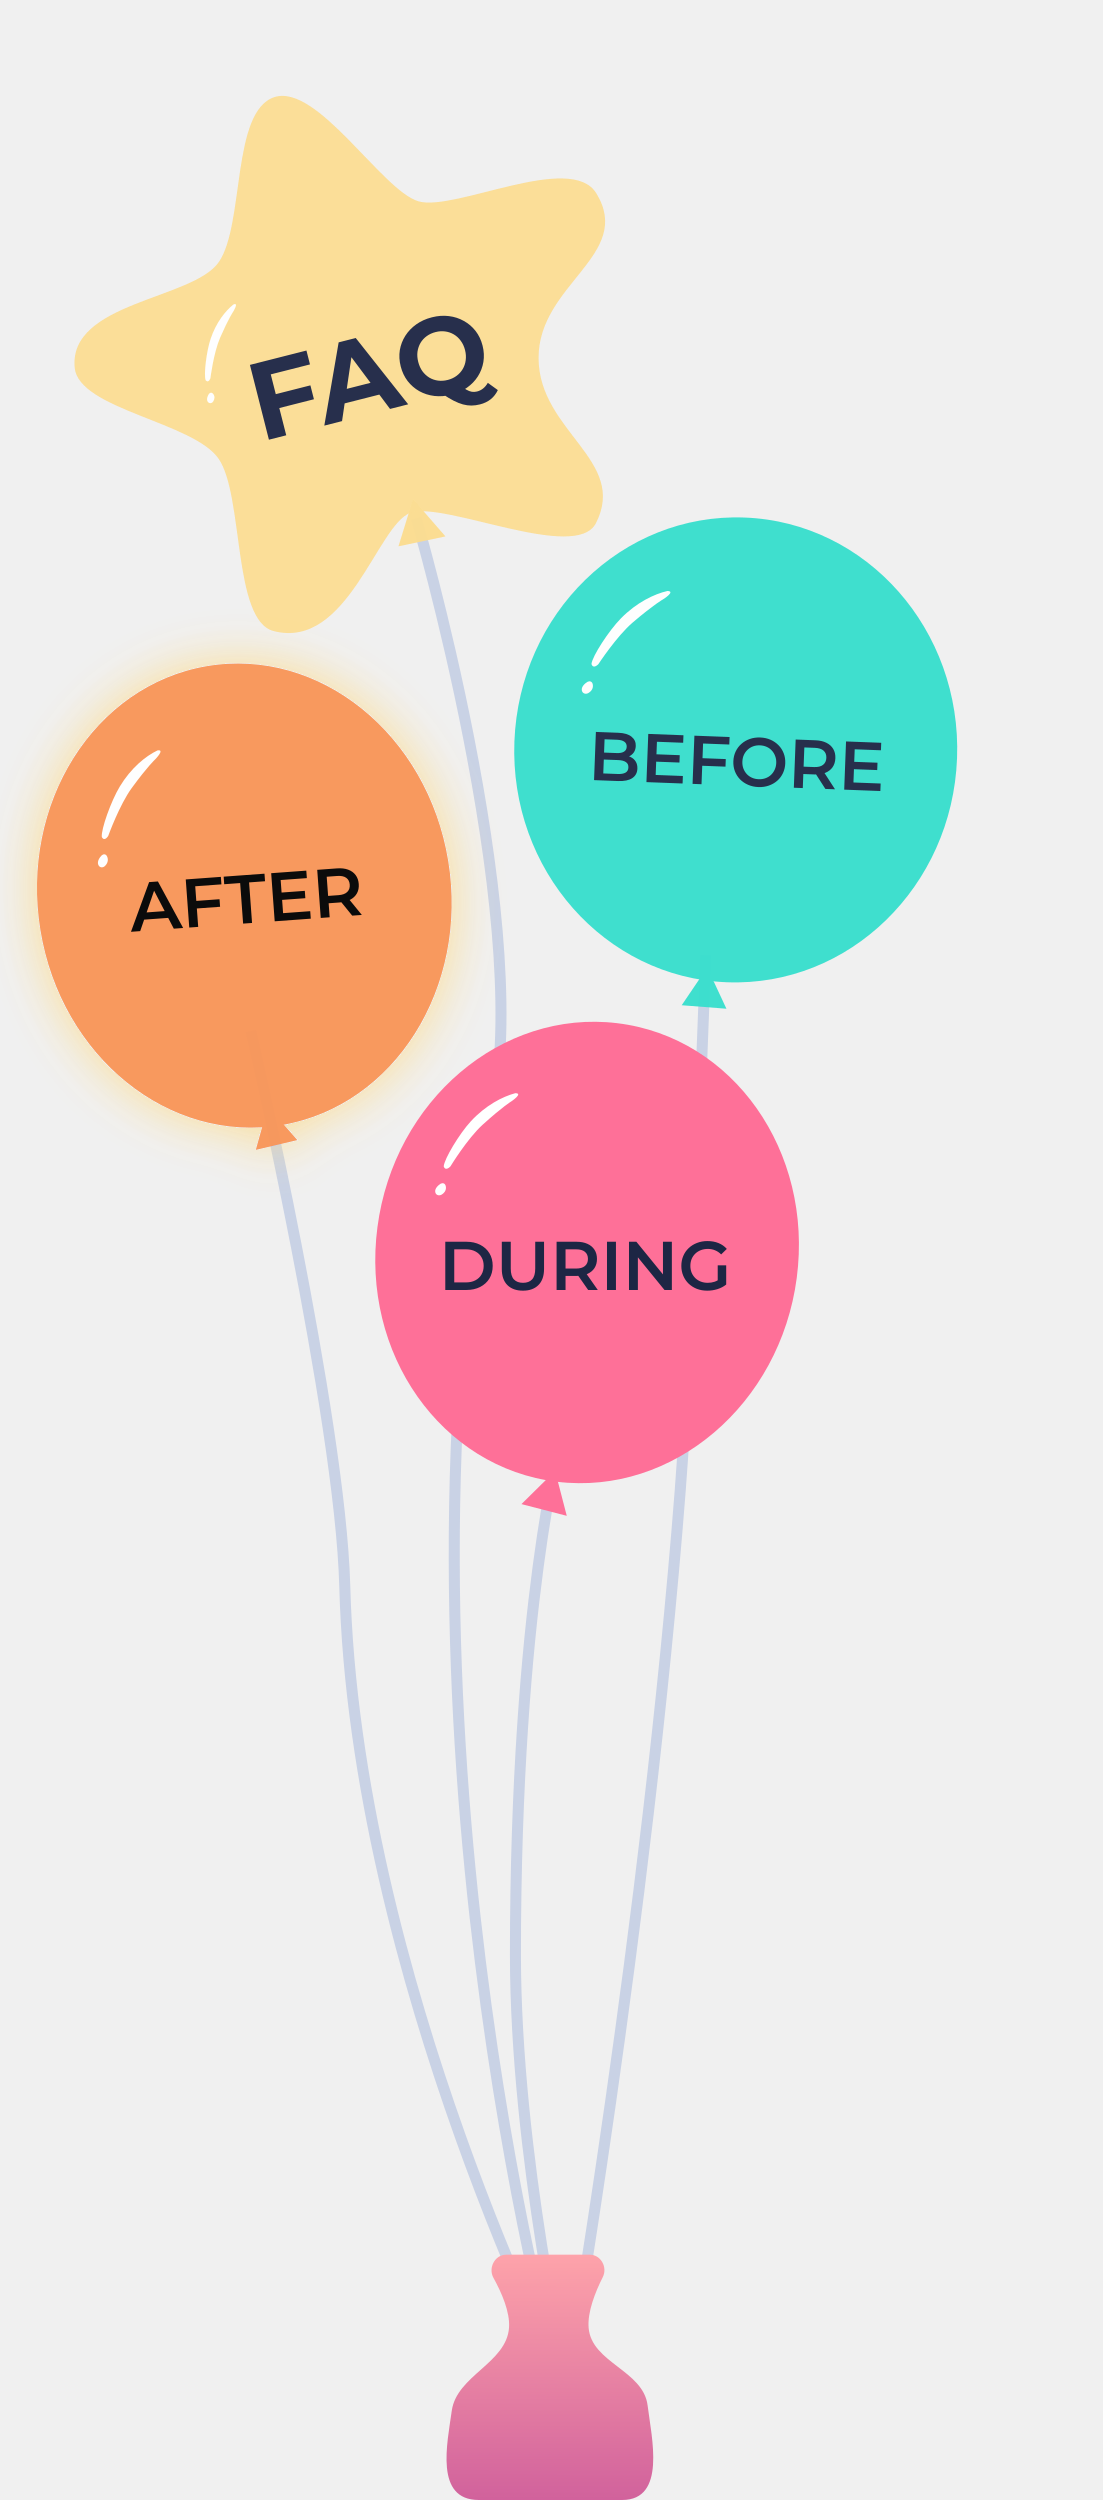
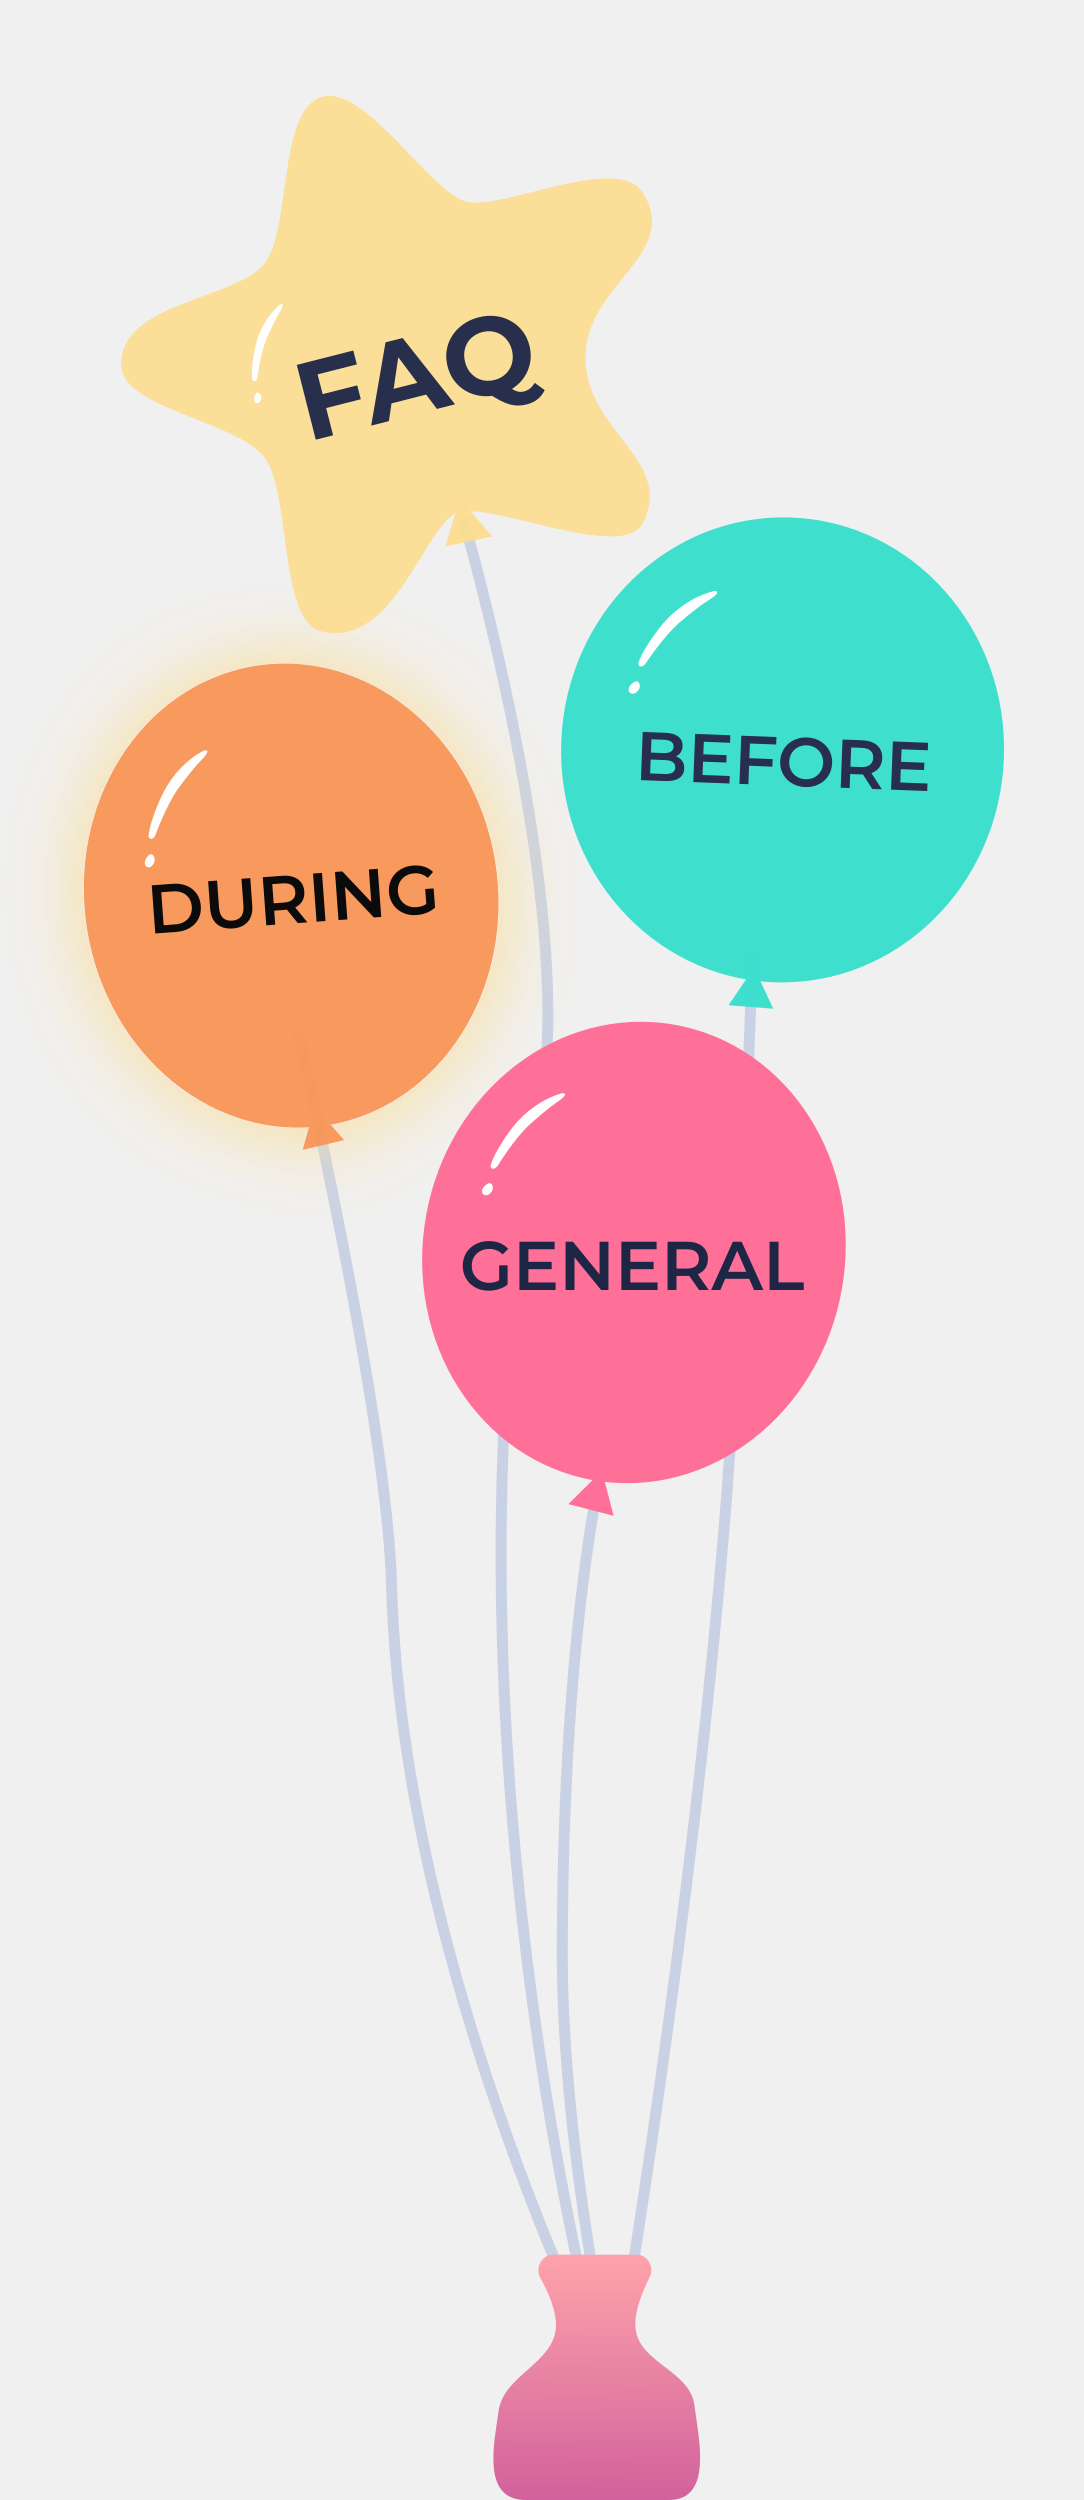
- <svg xmlns="http://www.w3.org/2000/svg" width="400" height="907" viewBox="0 0 400 907" fill="none">
-   <path d="M203.5 522.002C203.5 522.002 187 583.123 187 709.223C187 781.212 206 866.002 206 866.002" stroke="#C9D2E5" stroke-width="4" />
-   <path d="M91 374.003C91 374.003 123.466 514.148 125.081 575.406C128.817 717.148 205.788 867.522 205.788 867.522" stroke="#C9D2E5" stroke-width="4" />
-   <path d="M256 346.503C256 346.503 251.338 481.979 246.77 540.921C234.602 697.903 205.44 866.308 205.44 866.308" stroke="#C9D2E5" stroke-width="4" />
-   <path d="M151 188C151 188 192.529 330.145 179.081 401.065C137.081 622.558 201.081 857.08 201.081 857.08" stroke="#C9D2E5" stroke-width="4" />
-   <g opacity="0.95" filter="url(#filter0_d_0_1)">
-     <path d="M97.186 401.408L107.884 413.629L92.8 417.177L97.186 401.408Z" fill="#F99557" />
-     <ellipse rx="75.03" ry="84.338" transform="matrix(0.985818 -0.167815 0.161617 0.986853 88.6407 324.921)" fill="#F99557" />
-     <path d="M47.519 338.058L54.098 320.031L57.29 319.798L66.444 336.676L63.053 336.923L55.147 321.684L56.443 321.589L50.86 337.814L47.519 338.058ZM50.84 333.755L51.526 331.148L60.951 330.459L62.01 332.939L50.84 333.755ZM70.942 326.872L79.644 326.236L79.844 328.979L71.142 329.614L70.942 326.872ZM71.905 336.277L68.663 336.513L67.388 319.06L80.13 318.129L80.328 320.847L70.828 321.541L71.905 336.277ZM88.201 335.086L87.127 320.375L81.342 320.798L81.142 318.055L95.953 316.973L96.153 319.716L90.368 320.139L91.443 334.849L88.201 335.086ZM101.907 323.833L110.584 323.199L110.779 325.867L102.102 326.501L101.907 323.833ZM102.703 331.295L112.552 330.575L112.75 333.293L99.66 334.249L98.385 316.796L111.126 315.865L111.325 318.583L101.825 319.277L102.703 331.295ZM116.364 333.029L115.089 315.576L122.269 315.051C123.815 314.938 125.155 315.091 126.289 315.509C127.439 315.927 128.347 316.579 129.013 317.466C129.68 318.353 130.06 319.437 130.153 320.717C130.247 321.997 130.028 323.124 129.498 324.098C128.966 325.056 128.162 325.825 127.084 326.405C126.023 326.968 124.719 327.305 123.173 327.418L117.787 327.811L119.126 326.235L119.605 332.792L116.364 333.029ZM127.783 332.195L122.907 326.184L126.373 325.931L131.274 331.94L127.783 332.195ZM119.151 326.584L117.592 325.144L122.828 324.761C124.258 324.657 125.308 324.271 125.977 323.604C126.664 322.935 126.967 322.052 126.887 320.955C126.806 319.842 126.377 319.012 125.602 318.467C124.844 317.921 123.75 317.7 122.32 317.805L117.084 318.187L118.414 316.486L119.151 326.584Z" fill="black" />
-     <path d="M47.809 285.875C43.356 291.959 39.276 303.244 39.276 303.244C39.276 303.244 37.936 305.561 36.937 303.666C36.618 300.895 40.296 290.604 43.457 285.363C47.578 278.529 52.89 274.294 57.12 272.258C60.044 271.73 56.281 275.523 56.281 275.523C56.281 275.523 53.688 277.844 47.809 285.875Z" fill="white" />
-     <path d="M38.934 310.916C39.395 312.13 38.986 313.343 38.02 314.236C37.355 314.862 36.105 314.923 35.644 313.708C35.182 312.494 36.133 311.062 36.95 310.274C37.564 309.794 38.473 309.701 38.934 310.916Z" fill="white" />
+ <svg xmlns="http://www.w3.org/2000/svg" width="393" height="907" viewBox="0 0 393 907" fill="none">
+   <path d="M220.5 522.002C220.5 522.002 204 583.123 204 709.223C204 781.212 223 866.002 223 866.002" stroke="#C9D2E5" stroke-width="4" />
+   <path d="M108 374.003C108 374.003 140.466 514.148 142.081 575.406C145.817 717.148 222.788 867.522 222.788 867.522" stroke="#C9D2E5" stroke-width="4" />
+   <path d="M273 346.503C273 346.503 268.339 481.979 263.77 540.921C251.602 697.903 222.44 866.308 222.44 866.308" stroke="#C9D2E5" stroke-width="4" />
+   <path d="M168 188C168 188 209.529 330.145 196.081 401.065C154.081 622.558 218.081 857.08 218.081 857.08" stroke="#C9D2E5" stroke-width="4" />
+   <g opacity="0.95" filter="url(#filter0_d_1072_145)">
+     <path d="M114.186 401.408L124.884 413.629L109.8 417.177L114.186 401.408Z" fill="#F99557" />
+     <ellipse cx="75.03" cy="84.338" rx="75.03" ry="84.338" transform="matrix(0.985818 -0.167815 0.161617 0.986853 18.0444 254.282)" fill="#F99557" />
+     <path d="M56.335 338.656L55.06 321.202L62.69 320.645C64.585 320.507 66.274 320.751 67.757 321.378C69.24 322.005 70.427 322.937 71.32 324.176C72.213 325.414 72.723 326.914 72.852 328.676C72.979 330.421 72.692 331.98 71.99 333.351C71.287 334.706 70.247 335.801 68.871 336.637C67.495 337.473 65.86 337.96 63.965 338.098L56.335 338.656ZM59.376 335.676L63.615 335.367C64.928 335.271 66.04 334.939 66.951 334.371C67.879 333.802 68.567 333.05 69.017 332.114C69.484 331.178 69.673 330.111 69.586 328.915C69.497 327.701 69.154 326.673 68.558 325.831C67.977 324.971 67.187 324.327 66.186 323.899C65.202 323.469 64.054 323.303 62.74 323.399L58.502 323.708L59.376 335.676ZM84.458 336.852C82.064 337.027 80.137 336.491 78.675 335.244C77.23 333.996 76.415 332.1 76.229 329.557L75.51 319.709L78.751 319.472L79.462 329.196C79.593 330.991 80.07 332.268 80.894 333.027C81.735 333.784 82.862 334.111 84.275 334.008C85.688 333.905 86.747 333.418 87.452 332.548C88.157 331.677 88.444 330.344 88.313 328.549L87.603 318.825L90.794 318.592L91.514 328.441C91.699 330.984 91.16 332.979 89.895 334.425C88.647 335.869 86.835 336.679 84.458 336.852ZM96.609 335.714L95.334 318.26L102.515 317.736C104.06 317.623 105.4 317.776 106.534 318.194C107.684 318.612 108.592 319.264 109.258 320.151C109.925 321.038 110.305 322.122 110.398 323.402C110.492 324.682 110.273 325.809 109.743 326.783C109.211 327.741 108.407 328.51 107.33 329.09C106.268 329.652 104.964 329.99 103.418 330.103L98.032 330.496L99.371 328.92L99.85 335.477L96.609 335.714ZM108.028 334.88L103.152 328.869L106.618 328.616L111.519 334.625L108.028 334.88ZM99.397 329.269L97.837 327.828L103.073 327.446C104.503 327.342 105.553 326.956 106.222 326.288C106.909 325.62 107.212 324.737 107.132 323.64C107.051 322.526 106.622 321.697 105.847 321.152C105.089 320.606 103.995 320.385 102.565 320.49L97.329 320.872L98.659 319.171L99.397 329.269ZM114.846 334.382L113.571 316.928L116.813 316.691L118.088 334.145L114.846 334.382ZM122.808 333.8L121.533 316.347L124.201 316.152L136.129 328.791L134.807 328.888L133.826 315.449L137.042 315.214L138.317 332.667L135.649 332.862L123.722 320.222L125.043 320.126L126.025 333.565L122.808 333.8ZM151.165 331.979C149.802 332.079 148.531 331.955 147.353 331.606C146.19 331.24 145.155 330.689 144.249 329.953C143.342 329.2 142.616 328.292 142.07 327.229C141.525 326.166 141.204 324.986 141.11 323.69C141.015 322.393 141.16 321.18 141.546 320.048C141.931 318.917 142.518 317.922 143.308 317.062C144.113 316.185 145.073 315.488 146.188 314.972C147.302 314.439 148.541 314.123 149.904 314.024C151.383 313.915 152.731 314.059 153.946 314.455C155.178 314.85 156.235 315.483 157.118 316.354L155.219 318.498C154.488 317.866 153.711 317.422 152.891 317.164C152.085 316.889 151.209 316.786 150.261 316.855C149.347 316.922 148.51 317.133 147.751 317.49C146.991 317.846 146.349 318.319 145.824 318.909C145.299 319.499 144.906 320.179 144.644 320.95C144.4 321.72 144.31 322.554 144.376 323.451C144.44 324.332 144.649 325.136 145.003 325.862C145.374 326.587 145.862 327.211 146.469 327.735C147.074 328.243 147.77 328.618 148.556 328.861C149.343 329.105 150.201 329.192 151.132 329.124C151.997 329.061 152.818 328.867 153.596 328.543C154.39 328.201 155.129 327.679 155.813 326.977L157.835 329.261C156.974 330.059 155.951 330.694 154.766 331.165C153.595 331.618 152.395 331.89 151.165 331.979ZM154.737 329.061L154.26 322.529L157.327 322.305L157.835 329.261L154.737 329.061Z" fill="black" />
+     <path d="M64.81 285.875C60.356 291.959 56.276 303.244 56.276 303.244C56.276 303.244 54.936 305.561 53.937 303.666C53.618 300.895 57.297 290.604 60.457 285.363C64.578 278.529 69.89 274.294 74.121 272.258C77.045 271.73 73.281 275.523 73.281 275.523C73.281 275.523 70.688 277.844 64.81 285.875Z" fill="white" />
+     <path d="M55.934 310.916C56.396 312.13 55.986 313.343 55.02 314.236C54.355 314.862 53.105 314.923 52.644 313.708C52.182 312.494 53.133 311.062 53.95 310.274C54.564 309.794 55.473 309.701 55.934 310.916Z" fill="white" />
  </g>
  <g opacity="0.95">
-     <path d="M256.576 351.023L263.55 365.969L247.316 364.699L256.576 351.023Z" fill="#37DECD" />
-     <ellipse cx="266.921" cy="272.064" rx="80.354" ry="84.362" transform="rotate(2.17966 266.921 272.064)" fill="#37DECD" />
-     <path d="M215.522 283.03L216.188 265.542L224.382 265.854C226.48 265.934 228.063 266.411 229.131 267.286C230.199 268.144 230.707 269.264 230.654 270.646C230.619 271.579 230.372 272.37 229.913 273.02C229.456 273.653 228.853 274.139 228.107 274.477C227.377 274.8 226.588 274.945 225.738 274.912L226.222 274.03C227.205 274.068 228.081 274.284 228.849 274.681C229.619 275.06 230.215 275.6 230.639 276.3C231.079 277 231.28 277.859 231.242 278.875C231.185 280.373 230.566 281.517 229.385 282.306C228.204 283.095 226.481 283.447 224.216 283.361L215.522 283.03ZM218.867 280.605L224.113 280.805C225.329 280.851 226.269 280.687 226.934 280.312C227.599 279.937 227.948 279.308 227.981 278.425C228.014 277.559 227.714 276.914 227.079 276.49C226.446 276.048 225.521 275.805 224.305 275.758L218.809 275.549L218.905 273.026L223.752 273.211C224.884 273.254 225.758 273.087 226.373 272.71C227.004 272.334 227.335 271.746 227.365 270.946C227.396 270.13 227.111 269.511 226.51 269.088C225.926 268.665 225.068 268.432 223.935 268.389L219.338 268.214L218.867 280.605ZM237.914 273.65L246.607 273.98L246.506 276.653L237.812 276.323L237.914 273.65ZM237.878 281.154L247.746 281.529L247.643 284.252L234.527 283.753L235.193 266.266L247.958 266.752L247.855 269.475L238.337 269.112L237.878 281.154ZM254.595 275.06L263.314 275.392L263.209 278.14L254.491 277.808L254.595 275.06ZM254.511 284.514L251.263 284.39L251.929 266.903L264.694 267.389L264.591 270.112L255.073 269.749L254.511 284.514ZM275.159 285.55C273.793 285.498 272.544 285.225 271.412 284.732C270.28 284.238 269.305 283.576 268.486 282.744C267.667 281.895 267.046 280.921 266.62 279.821C266.196 278.704 266.008 277.496 266.058 276.197C266.107 274.898 266.386 273.716 266.893 272.651C267.402 271.57 268.096 270.645 268.975 269.878C269.856 269.094 270.879 268.5 272.045 268.094C273.212 267.688 274.469 267.51 275.818 267.562C277.184 267.614 278.425 267.886 279.54 268.379C280.672 268.872 281.647 269.543 282.466 270.392C283.285 271.223 283.906 272.198 284.331 273.315C284.756 274.415 284.944 275.615 284.894 276.914C284.845 278.213 284.566 279.403 284.058 280.484C283.55 281.566 282.856 282.49 281.976 283.257C281.096 284.024 280.073 284.611 278.907 285.017C277.757 285.423 276.508 285.601 275.159 285.55ZM275.242 282.701C276.125 282.734 276.947 282.616 277.708 282.344C278.468 282.073 279.134 281.673 279.705 281.144C280.276 280.599 280.725 279.966 281.053 279.244C281.398 278.507 281.587 277.688 281.622 276.789C281.656 275.89 281.529 275.068 281.24 274.323C280.969 273.562 280.569 272.896 280.04 272.326C279.512 271.739 278.879 271.281 278.141 270.953C277.403 270.624 276.593 270.443 275.71 270.41C274.827 270.376 274.006 270.495 273.245 270.766C272.5 271.038 271.834 271.446 271.247 271.991C270.676 272.52 270.218 273.153 269.873 273.89C269.546 274.612 269.365 275.422 269.331 276.321C269.297 277.204 269.416 278.026 269.687 278.787C269.975 279.548 270.383 280.223 270.911 280.81C271.44 281.38 272.073 281.83 272.811 282.158C273.549 282.486 274.359 282.667 275.242 282.701ZM288.004 285.788L288.669 268.301L295.864 268.575C297.413 268.634 298.728 268.934 299.808 269.476C300.905 270.018 301.735 270.766 302.299 271.722C302.863 272.677 303.121 273.796 303.072 275.079C303.023 276.361 302.681 277.457 302.046 278.367C301.412 279.26 300.527 279.935 299.392 280.393C298.275 280.834 296.942 281.025 295.393 280.966L289.997 280.761L291.502 279.342L291.252 285.912L288.004 285.788ZM299.446 286.224L295.265 279.71L298.738 279.842L302.943 286.357L299.446 286.224ZM291.488 279.691L290.098 278.087L295.345 278.287C296.777 278.342 297.863 278.074 298.602 277.485C299.359 276.897 299.758 276.053 299.799 274.954C299.842 273.838 299.508 272.967 298.798 272.339C298.105 271.712 297.042 271.372 295.61 271.317L290.364 271.118L291.873 269.574L291.488 279.691ZM309.664 276.38L318.357 276.711L318.255 279.384L309.562 279.053L309.664 276.38ZM309.628 283.884L319.496 284.26L319.392 286.983L306.277 286.484L306.942 268.997L319.708 269.482L319.604 272.205L310.086 271.843L309.628 283.884Z" fill="#1D2644" />
-     <path d="M229.626 225.771C223.726 230.787 217.085 240.968 217.085 240.968C217.085 240.968 215.205 242.953 214.587 240.89C214.858 238.114 220.871 228.821 225.257 224.358C230.976 218.539 237.36 215.511 242.154 214.406C245.277 214.502 240.583 217.423 240.583 217.423C240.583 217.423 237.413 219.149 229.626 225.771Z" fill="white" />
-     <path d="M215.074 248.398C215.286 249.682 214.602 250.783 213.414 251.454C212.595 251.926 211.295 251.724 211.083 250.44C210.871 249.156 212.159 247.955 213.171 247.355C213.906 247.015 214.862 247.114 215.074 248.398Z" fill="white" />
+     <path d="M273.576 351.023L280.55 365.969L264.316 364.699L273.576 351.023Z" fill="#37DECD" />
+     <ellipse cx="283.921" cy="272.064" rx="80.354" ry="84.362" transform="rotate(2.17966 283.921 272.064)" fill="#37DECD" />
+     <path d="M232.522 283.03L233.188 265.542L241.382 265.854C243.48 265.934 245.063 266.411 246.131 267.286C247.199 268.144 247.707 269.264 247.654 270.646C247.619 271.579 247.372 272.37 246.913 273.02C246.455 273.653 245.853 274.139 245.106 274.477C244.377 274.8 243.588 274.945 242.738 274.912L243.222 274.03C244.205 274.068 245.08 274.284 245.849 274.681C246.619 275.06 247.215 275.6 247.639 276.3C248.079 277 248.28 277.859 248.241 278.875C248.184 280.373 247.565 281.517 246.385 282.306C245.204 283.095 243.481 283.447 241.216 283.361L232.522 283.03ZM235.867 280.605L241.113 280.805C242.329 280.851 243.269 280.687 243.934 280.312C244.598 279.937 244.948 279.308 244.981 278.425C245.014 277.559 244.714 276.914 244.079 276.49C243.446 276.048 242.521 275.805 241.305 275.758L235.809 275.549L235.905 273.026L240.751 273.211C241.884 273.254 242.758 273.087 243.372 272.71C244.004 272.334 244.335 271.746 244.365 270.946C244.396 270.13 244.111 269.511 243.51 269.088C242.926 268.665 242.068 268.432 240.935 268.389L236.338 268.214L235.867 280.605ZM254.914 273.65L263.607 273.98L263.506 276.653L254.812 276.323L254.914 273.65ZM254.878 281.154L264.746 281.529L264.642 284.252L251.527 283.753L252.192 266.266L264.958 266.752L264.855 269.475L255.336 269.112L254.878 281.154ZM271.595 275.06L280.314 275.392L280.209 278.14L271.49 277.808L271.595 275.06ZM271.51 284.514L268.263 284.39L268.928 266.903L281.694 267.389L281.59 270.112L272.072 269.749L271.51 284.514ZM292.159 285.55C290.793 285.498 289.544 285.225 288.412 284.732C287.28 284.238 286.304 283.576 285.486 282.744C284.667 281.895 284.045 280.921 283.62 279.821C283.196 278.704 283.008 277.496 283.058 276.197C283.107 274.898 283.386 273.716 283.893 272.651C284.401 271.57 285.095 270.645 285.975 269.878C286.856 269.094 287.879 268.5 289.045 268.094C290.212 267.688 291.469 267.51 292.818 267.562C294.184 267.614 295.424 267.886 296.54 268.379C297.672 268.872 298.647 269.543 299.465 270.392C300.284 271.223 300.906 272.198 301.331 273.315C301.756 274.415 301.944 275.615 301.894 276.914C301.845 278.213 301.566 279.403 301.058 280.484C300.55 281.566 299.856 282.49 298.976 283.257C298.096 284.024 297.073 284.611 295.907 285.017C294.757 285.423 293.508 285.601 292.159 285.55ZM292.242 282.701C293.125 282.734 293.947 282.616 294.707 282.344C295.468 282.073 296.134 281.673 296.704 281.144C297.276 280.599 297.725 279.966 298.053 279.244C298.398 278.507 298.587 277.688 298.622 276.789C298.656 275.89 298.529 275.068 298.24 274.323C297.969 273.562 297.569 272.896 297.04 272.326C296.512 271.739 295.879 271.281 295.141 270.953C294.403 270.624 293.593 270.443 292.71 270.41C291.827 270.376 291.005 270.495 290.245 270.766C289.5 271.038 288.834 271.446 288.246 271.991C287.676 272.52 287.218 273.153 286.873 273.89C286.546 274.612 286.365 275.422 286.33 276.321C286.297 277.204 286.416 278.026 286.687 278.787C286.975 279.548 287.383 280.223 287.911 280.81C288.44 281.38 289.073 281.83 289.811 282.158C290.549 282.486 291.359 282.667 292.242 282.701ZM305.004 285.788L305.669 268.301L312.864 268.575C314.413 268.634 315.728 268.934 316.808 269.476C317.905 270.018 318.735 270.766 319.299 271.722C319.863 272.677 320.121 273.796 320.072 275.079C320.023 276.361 319.681 277.457 319.046 278.367C318.412 279.26 317.527 279.935 316.392 280.393C315.275 280.834 313.941 281.025 312.393 280.966L306.996 280.761L308.501 279.342L308.251 285.912L305.004 285.788ZM316.445 286.224L312.265 279.71L315.738 279.842L319.943 286.357L316.445 286.224ZM308.488 279.691L307.098 278.087L312.344 278.287C313.777 278.342 314.863 278.074 315.602 277.485C316.358 276.897 316.758 276.053 316.799 274.954C316.842 273.838 316.508 272.967 315.798 272.339C315.105 271.712 314.042 271.372 312.61 271.317L307.363 271.118L308.873 269.574L308.488 279.691ZM326.663 276.38L335.357 276.711L335.255 279.384L326.562 279.053L326.663 276.38ZM326.628 283.884L336.496 284.26L336.392 286.983L323.277 286.484L323.942 268.997L336.708 269.482L336.604 272.205L327.086 271.843L326.628 283.884Z" fill="#1D2644" />
+     <path d="M246.626 225.771C240.726 230.787 234.085 240.968 234.085 240.968C234.085 240.968 232.205 242.953 231.587 240.89C231.858 238.114 237.871 228.821 242.257 224.358C247.976 218.539 254.36 215.511 259.154 214.406C262.277 214.502 257.583 217.423 257.583 217.423C257.583 217.423 254.413 219.149 246.626 225.771Z" fill="white" />
+     <path d="M232.074 248.398C232.286 249.682 231.602 250.783 230.415 251.454C229.595 251.926 228.295 251.724 228.083 250.44C227.872 249.156 229.159 247.955 230.171 247.355C230.906 247.015 231.862 247.114 232.074 248.398Z" fill="white" />
  </g>
  <g opacity="0.95">
-     <path d="M149.849 181.078L161.612 194.611L144.554 198.21L149.849 181.078Z" fill="#FCDC8F" />
-     <path opacity="0.95" d="M99.475 35.259C115.054 30.048 138.731 69.346 151.896 73.059C165.061 76.772 207.112 55.06 216.341 70.122C230.088 92.56 195.181 103.079 195.396 130.059C195.608 156.596 227.869 167.016 216.193 189.826C208.907 204.06 160.944 181.674 148.896 186.055C136.848 190.436 126.055 235.965 99.236 228.944C84.396 225.059 88.452 180.023 79.396 166.559C70.34 153.095 28.556 148.559 27.101 133.416C24.807 109.559 70.04 108.678 79.396 95.059C88.752 81.44 83.896 40.469 99.475 35.259Z" fill="#FCDC8F" />
-     <path d="M99.588 143.117L112.614 139.809L113.894 144.849L100.868 148.157L99.588 143.117ZM103.844 157.925L97.564 159.52L90.671 132.382L111.18 127.173L112.46 132.213L98.232 135.827L103.844 157.925ZM117.66 154.416L122.863 124.206L129.066 122.63L148.093 146.687L141.503 148.361L125.492 126.922L127.974 126.292L124.095 152.782L117.66 154.416ZM122.231 147.065L122.686 141.873L136.643 138.328L139.56 142.663L122.231 147.065ZM163.791 143.195C161.672 143.733 159.606 143.886 157.594 143.655C155.607 143.416 153.781 142.835 152.116 141.909C150.476 140.978 149.064 139.754 147.882 138.239C146.725 136.717 145.89 134.948 145.378 132.932C144.866 130.916 144.755 128.963 145.046 127.073C145.362 125.177 146.031 123.425 147.054 121.817C148.076 120.209 149.403 118.827 151.035 117.67C152.667 116.512 154.543 115.664 156.662 115.126C158.807 114.581 160.86 114.431 162.821 114.676C164.807 114.914 166.621 115.499 168.26 116.431C169.919 117.33 171.34 118.538 172.523 120.053C173.706 121.569 174.557 123.347 175.075 125.389C175.587 127.405 175.688 129.374 175.379 131.296C175.062 133.192 174.393 134.944 173.371 136.552C172.368 138.128 171.05 139.494 169.418 140.651C167.812 141.802 165.936 142.65 163.791 143.195ZM174.137 146.717C173.077 146.986 172.039 147.125 171.024 147.136C170.034 147.139 169.009 147.001 167.947 146.72C166.911 146.433 165.778 145.978 164.546 145.355C163.341 144.726 161.993 143.913 160.501 142.916L166.669 139.575C167.609 140.354 168.449 140.953 169.188 141.37C169.927 141.788 170.597 142.044 171.199 142.139C171.827 142.227 172.451 142.192 173.071 142.035C174.725 141.615 176.028 140.568 176.979 138.896L180.617 141.521C179.347 144.21 177.186 145.942 174.137 146.717ZM162.432 137.845C163.647 137.536 164.706 137.047 165.609 136.378C166.538 135.701 167.291 134.877 167.87 133.905C168.448 132.933 168.81 131.864 168.954 130.699C169.118 129.502 169.039 128.27 168.717 127.004C168.389 125.712 167.871 124.592 167.162 123.643C166.479 122.689 165.652 121.922 164.68 121.344C163.707 120.765 162.652 120.401 161.513 120.25C160.4 120.092 159.236 120.168 158.021 120.476C156.806 120.785 155.734 121.277 154.806 121.953C153.877 122.629 153.123 123.453 152.545 124.426C151.992 125.392 151.631 126.46 151.461 127.631C151.316 128.796 151.408 130.025 151.736 131.317C152.058 132.583 152.563 133.707 153.253 134.687C153.961 135.635 154.789 136.402 155.735 136.987C156.707 137.565 157.763 137.93 158.902 138.081C160.041 138.232 161.218 138.153 162.432 137.845Z" fill="#1D2644" />
-     <path d="M79.87 122.499C77.502 127.923 76.34 137.191 76.34 137.191C76.34 137.191 75.714 139.189 74.607 137.953C73.871 135.928 74.898 127.485 76.415 122.94C78.394 117.015 81.753 112.819 84.663 110.483C86.83 109.531 84.591 113.1 84.591 113.1C84.591 113.1 82.996 115.339 79.87 122.499Z" fill="white" />
-     <path d="M77.431 143.03C78.002 143.856 77.899 144.847 77.31 145.702C76.907 146.299 75.951 146.582 75.38 145.756C74.809 144.93 75.291 143.672 75.784 142.923C76.173 142.446 76.86 142.203 77.431 143.03Z" fill="white" />
+     <path d="M166.849 181.078L178.612 194.611L161.554 198.21L166.849 181.078Z" fill="#FCDC8F" />
+     <path opacity="0.95" d="M116.475 35.259C132.054 30.048 155.731 69.346 168.896 73.059C182.061 76.772 224.112 55.06 233.34 70.122C247.088 92.56 212.181 103.079 212.396 130.059C212.608 156.596 244.869 167.016 233.193 189.826C225.906 204.06 177.944 181.674 165.896 186.055C153.848 190.436 143.055 235.965 116.236 228.944C101.396 225.059 105.452 180.023 96.396 166.559C87.34 153.095 45.556 148.559 44.1 133.416C41.807 109.559 87.04 108.678 96.396 95.059C105.752 81.44 100.896 40.469 116.475 35.259Z" fill="#FCDC8F" />
+     <path d="M116.588 143.117L129.614 139.809L130.894 144.849L117.868 148.157L116.588 143.117ZM120.844 157.925L114.564 159.52L107.671 132.382L128.18 127.173L129.46 132.213L115.232 135.827L120.844 157.925ZM134.66 154.416L139.863 124.206L146.066 122.63L165.093 146.687L158.503 148.361L142.492 126.922L144.974 126.292L141.095 152.782L134.66 154.416ZM139.231 147.065L139.686 141.873L153.643 138.328L156.56 142.663L139.231 147.065ZM180.791 143.195C178.672 143.733 176.606 143.886 174.594 143.655C172.607 143.416 170.781 142.835 169.116 141.909C167.476 140.978 166.064 139.754 164.882 138.239C163.725 136.717 162.89 134.948 162.378 132.932C161.866 130.916 161.755 128.963 162.046 127.073C162.362 125.177 163.031 123.425 164.054 121.817C165.076 120.209 166.403 118.827 168.035 117.67C169.667 116.512 171.543 115.664 173.662 115.126C175.807 114.581 177.86 114.431 179.821 114.676C181.807 114.914 183.621 115.499 185.26 116.431C186.919 117.33 188.34 118.538 189.523 120.053C190.706 121.569 191.557 123.347 192.075 125.389C192.587 127.405 192.688 129.374 192.379 131.296C192.062 133.192 191.393 134.944 190.371 136.552C189.368 138.128 188.05 139.494 186.418 140.651C184.812 141.802 182.936 142.65 180.791 143.195ZM191.137 146.717C190.077 146.986 189.039 147.125 188.024 147.136C187.034 147.139 186.009 147.001 184.947 146.72C183.911 146.433 182.778 145.978 181.546 145.355C180.341 144.726 178.993 143.913 177.501 142.916L183.669 139.575C184.609 140.354 185.449 140.953 186.188 141.37C186.927 141.788 187.597 142.044 188.199 142.139C188.827 142.227 189.451 142.192 190.071 142.035C191.725 141.615 193.028 140.568 193.979 138.896L197.617 141.521C196.347 144.21 194.186 145.942 191.137 146.717ZM179.432 137.845C180.647 137.536 181.706 137.047 182.609 136.378C183.538 135.701 184.291 134.877 184.87 133.905C185.448 132.933 185.81 131.864 185.954 130.699C186.118 129.502 186.039 128.27 185.717 127.004C185.389 125.712 184.871 124.592 184.162 123.643C183.479 122.689 182.652 121.922 181.68 121.344C180.707 120.765 179.652 120.401 178.513 120.25C177.4 120.092 176.236 120.168 175.021 120.476C173.806 120.785 172.734 121.277 171.806 121.953C170.877 122.629 170.123 123.453 169.545 124.426C168.992 125.392 168.631 126.46 168.461 127.631C168.316 128.796 168.408 130.025 168.736 131.317C169.058 132.583 169.563 133.707 170.253 134.687C170.961 135.635 171.789 136.402 172.735 136.987C173.707 137.565 174.763 137.93 175.902 138.081C177.041 138.232 178.218 138.153 179.432 137.845Z" fill="#1D2644" />
+     <path d="M96.87 122.499C94.502 127.923 93.34 137.191 93.34 137.191C93.34 137.191 92.714 139.189 91.607 137.953C90.871 135.928 91.898 127.485 93.415 122.94C95.394 117.015 98.753 112.819 101.663 110.483C103.83 109.531 101.591 113.1 101.591 113.1C101.591 113.1 99.996 115.339 96.87 122.499Z" fill="white" />
+     <path d="M94.431 143.03C95.002 143.856 94.899 144.847 94.31 145.702C93.907 146.299 92.951 146.582 92.38 145.756C91.809 144.93 92.291 143.672 92.784 142.923C93.173 142.446 93.86 142.203 94.431 143.03Z" fill="white" />
  </g>
-   <path d="M201.392 533.628L205.622 549.944L189.183 545.687L201.392 533.628Z" fill="#FE7098" />
-   <ellipse rx="76.618" ry="83.903" transform="matrix(0.992747 0.120221 -0.130361 0.991467 213 454.401)" fill="#FE7098" />
-   <path d="M175.117 408.034C169.538 413.09 163.427 423.154 163.427 423.154C163.427 423.154 161.664 425.139 160.982 423.171C161.144 420.484 166.675 411.298 170.796 406.832C176.168 401.009 182.295 397.853 186.939 396.611C189.994 396.59 185.516 399.579 185.516 399.579C185.516 399.579 182.482 401.361 175.117 408.034Z" fill="white" />
-   <path d="M161.738 430.396C161.993 431.627 161.365 432.714 160.23 433.404C159.446 433.891 158.168 433.743 157.914 432.512C157.659 431.281 158.873 430.075 159.839 429.46C160.545 429.104 161.483 429.165 161.738 430.396Z" fill="white" />
-   <path d="M161.55 468.007V450.507H169.2C171.1 450.507 172.766 450.874 174.2 451.607C175.633 452.34 176.75 453.357 177.55 454.657C178.35 455.957 178.75 457.49 178.75 459.257C178.75 461.007 178.35 462.54 177.55 463.857C176.75 465.157 175.633 466.174 174.2 466.907C172.766 467.64 171.1 468.007 169.2 468.007H161.55ZM164.8 465.257H169.05C170.366 465.257 171.5 465.007 172.45 464.507C173.416 464.007 174.158 463.307 174.675 462.407C175.208 461.507 175.475 460.457 175.475 459.257C175.475 458.04 175.208 456.99 174.675 456.107C174.158 455.207 173.416 454.507 172.45 454.007C171.5 453.507 170.366 453.257 169.05 453.257H164.8V465.257ZM189.729 468.257C187.329 468.257 185.446 467.582 184.079 466.232C182.729 464.882 182.054 462.932 182.054 460.382V450.507H185.304V460.257C185.304 462.057 185.687 463.365 186.454 464.182C187.237 464.999 188.337 465.407 189.754 465.407C191.171 465.407 192.262 464.999 193.029 464.182C193.796 463.365 194.179 462.057 194.179 460.257V450.507H197.379V460.382C197.379 462.932 196.696 464.882 195.329 466.232C193.979 467.582 192.112 468.257 189.729 468.257ZM201.931 468.007V450.507H209.131C210.681 450.507 212.006 450.757 213.106 451.257C214.222 451.757 215.081 452.474 215.681 453.407C216.281 454.34 216.581 455.449 216.581 456.732C216.581 458.015 216.281 459.124 215.681 460.057C215.081 460.974 214.222 461.682 213.106 462.182C212.006 462.665 210.681 462.907 209.131 462.907H203.731L205.181 461.432V468.007H201.931ZM213.381 468.007L208.956 461.657H212.431L216.881 468.007H213.381ZM205.181 461.782L203.731 460.232H208.981C210.414 460.232 211.489 459.924 212.206 459.307C212.939 458.69 213.306 457.832 213.306 456.732C213.306 455.615 212.939 454.757 212.206 454.157C211.489 453.557 210.414 453.257 208.981 453.257H203.731L205.181 451.657V461.782ZM220.217 468.007V450.507H223.467V468.007H220.217ZM228.2 468.007V450.507H230.875L241.85 463.982H240.525V450.507H243.75V468.007H241.075L230.1 454.532H231.425V468.007H228.2ZM256.614 468.257C255.248 468.257 253.989 468.04 252.839 467.607C251.706 467.157 250.714 466.532 249.864 465.732C249.014 464.915 248.356 463.957 247.889 462.857C247.423 461.757 247.189 460.557 247.189 459.257C247.189 457.957 247.423 456.757 247.889 455.657C248.356 454.557 249.014 453.607 249.864 452.807C250.731 451.99 251.739 451.365 252.889 450.932C254.039 450.482 255.298 450.257 256.664 450.257C258.148 450.257 259.481 450.499 260.664 450.982C261.864 451.465 262.873 452.174 263.689 453.107L261.639 455.107C260.956 454.424 260.214 453.924 259.414 453.607C258.631 453.274 257.764 453.107 256.814 453.107C255.898 453.107 255.048 453.257 254.264 453.557C253.481 453.857 252.806 454.282 252.239 454.832C251.673 455.382 251.231 456.032 250.914 456.782C250.614 457.532 250.464 458.357 250.464 459.257C250.464 460.14 250.614 460.957 250.914 461.707C251.231 462.457 251.673 463.115 252.239 463.682C252.806 464.232 253.473 464.657 254.239 464.957C255.006 465.257 255.856 465.407 256.789 465.407C257.656 465.407 258.489 465.274 259.289 465.007C260.106 464.724 260.881 464.257 261.614 463.607L263.464 466.032C262.548 466.765 261.481 467.324 260.264 467.707C259.064 468.074 257.848 468.257 256.614 468.257ZM260.389 465.607V459.057H263.464V466.032L260.389 465.607Z" fill="#1D2644" />
-   <path d="M213.979 818H183.649C179.54 818 177.032 822.798 179.02 826.394C182.01 831.8 185.074 838.843 184.678 844.474C183.771 857.368 165.65 861.819 163.892 874.677C162.289 886.398 157.572 907 173.708 907H225.694C241.83 907 236.4 884.416 234.951 872.687C233.376 859.935 214.557 857.249 213.547 844.474C213.097 838.782 215.95 831.585 218.694 826.132C220.493 822.557 217.98 818 213.979 818Z" fill="url(#paint0_linear_0_1)" />
+   <path d="M218.392 533.628L222.622 549.944L206.183 545.687L218.392 533.628Z" fill="#FE7098" />
+   <ellipse cx="76.618" cy="83.903" rx="76.618" ry="83.903" transform="matrix(0.992747 0.120221 -0.130361 0.991467 164.875 362.003)" fill="#FE7098" />
+   <path d="M192.117 408.034C186.538 413.09 180.427 423.154 180.427 423.154C180.427 423.154 178.663 425.139 177.982 423.171C178.144 420.484 183.674 411.298 187.795 406.832C193.168 401.009 199.294 397.853 203.938 396.611C206.994 396.59 202.515 399.579 202.515 399.579C202.515 399.579 199.481 401.361 192.117 408.034Z" fill="white" />
+   <path d="M178.737 430.396C178.992 431.627 178.365 432.714 177.229 433.404C176.446 433.891 175.168 433.743 174.913 432.512C174.658 431.281 175.872 430.075 176.839 429.46C177.545 429.104 178.483 429.165 178.737 430.396Z" fill="white" />
+   <path d="M177.313 468.257C175.947 468.257 174.688 468.04 173.538 467.607C172.405 467.157 171.413 466.532 170.563 465.732C169.713 464.915 169.055 463.957 168.588 462.857C168.122 461.757 167.888 460.557 167.888 459.257C167.888 457.957 168.122 456.757 168.588 455.657C169.055 454.557 169.713 453.607 170.563 452.807C171.43 451.99 172.438 451.365 173.588 450.932C174.738 450.482 175.997 450.257 177.363 450.257C178.847 450.257 180.18 450.499 181.363 450.982C182.563 451.465 183.572 452.174 184.388 453.107L182.338 455.107C181.655 454.424 180.913 453.924 180.113 453.607C179.33 453.274 178.463 453.107 177.513 453.107C176.597 453.107 175.747 453.257 174.963 453.557C174.18 453.857 173.505 454.282 172.938 454.832C172.372 455.382 171.93 456.032 171.613 456.782C171.313 457.532 171.163 458.357 171.163 459.257C171.163 460.14 171.313 460.957 171.613 461.707C171.93 462.457 172.372 463.115 172.938 463.682C173.505 464.232 174.172 464.657 174.938 464.957C175.705 465.257 176.555 465.407 177.488 465.407C178.355 465.407 179.188 465.274 179.988 465.007C180.805 464.724 181.58 464.257 182.313 463.607L184.163 466.032C183.247 466.765 182.18 467.324 180.963 467.707C179.763 468.074 178.547 468.257 177.313 468.257ZM181.088 465.607V459.057H184.163V466.032L181.088 465.607ZM191.45 457.782H200.15V460.457H191.45V457.782ZM191.7 465.282H201.575V468.007H188.45V450.507H201.225V453.232H191.7V465.282ZM205.198 468.007V450.507H207.873L218.848 463.982H217.523V450.507H220.748V468.007H218.073L207.098 454.532H208.423V468.007H205.198ZM228.437 457.782H237.137V460.457H228.437V457.782ZM228.687 465.282H238.562V468.007H225.437V450.507H238.212V453.232H228.687V465.282ZM242.185 468.007V450.507H249.385C250.935 450.507 252.26 450.757 253.36 451.257C254.477 451.757 255.335 452.474 255.935 453.407C256.535 454.34 256.835 455.449 256.835 456.732C256.835 458.015 256.535 459.124 255.935 460.057C255.335 460.974 254.477 461.682 253.36 462.182C252.26 462.665 250.935 462.907 249.385 462.907H243.985L245.435 461.432V468.007H242.185ZM253.635 468.007L249.21 461.657H252.685L257.135 468.007H253.635ZM245.435 461.782L243.985 460.232H249.235C250.668 460.232 251.743 459.924 252.46 459.307C253.193 458.69 253.56 457.832 253.56 456.732C253.56 455.615 253.193 454.757 252.46 454.157C251.743 453.557 250.668 453.257 249.235 453.257H243.985L245.435 451.657V461.782ZM257.996 468.007L265.871 450.507H269.071L276.971 468.007H273.571L266.796 452.232H268.096L261.346 468.007H257.996ZM261.621 463.957L262.496 461.407H271.946L272.821 463.957H261.621ZM279.197 468.007V450.507H282.447V465.257H291.597V468.007H279.197Z" fill="#1D2644" />
+   <path d="M230.979 818H200.649C196.54 818 194.032 822.798 196.02 826.394C199.01 831.8 202.074 838.843 201.678 844.474C200.771 857.368 182.65 861.819 180.892 874.677C179.289 886.398 174.572 907 190.708 907H242.694C258.83 907 253.4 884.416 251.951 872.687C250.376 859.935 231.557 857.249 230.547 844.474C230.097 838.782 232.95 831.585 235.694 826.132C237.493 822.557 234.98 818 230.979 818Z" fill="url(#paint0_linear_1072_145)" />
  <defs>
-     <filter id="filter0_d_0_1" x="0" y="210.732" width="210.449" height="236.445" filterUnits="userSpaceOnUse" color-interpolation-filters="sRGB">
+     <filter id="filter0_d_1072_145" x="0.417" y="210.732" width="210.448" height="236.445" filterUnits="userSpaceOnUse" color-interpolation-filters="sRGB">
      <feFlood flood-opacity="0" result="BackgroundImageFix" />
      <feColorMatrix in="SourceAlpha" type="matrix" values="0 0 0 0 0 0 0 0 0 0 0 0 0 0 0 0 0 0 127 0" result="hardAlpha" />
      <feOffset />
-       <feGaussianBlur stdDeviation="9" />
+       <feGaussianBlur stdDeviation="15" />
      <feComposite in2="hardAlpha" operator="out" />
      <feColorMatrix type="matrix" values="0 0 0 0 0.988 0 0 0 0 0.863 0 0 0 0 0.561 0 0 0 1 0" />
-       <feBlend mode="normal" in2="BackgroundImageFix" result="effect1_dropShadow_0_1" />
-       <feBlend mode="normal" in="SourceGraphic" in2="effect1_dropShadow_0_1" result="shape" />
+       <feBlend mode="normal" in2="BackgroundImageFix" result="effect1_dropShadow_1072_145" />
+       <feBlend mode="normal" in="SourceGraphic" in2="effect1_dropShadow_1072_145" result="shape" />
    </filter>
-     <linearGradient id="paint0_linear_0_1" x1="216.5" y1="818" x2="216" y2="958.5" gradientUnits="userSpaceOnUse">
+     <linearGradient id="paint0_linear_1072_145" x1="216.5" y1="818" x2="216" y2="958.5" gradientUnits="userSpaceOnUse">
      <stop stop-color="#FEA3AA" />
      <stop offset="1" stop-color="#B73C94" />
    </linearGradient>
  </defs>
</svg>
